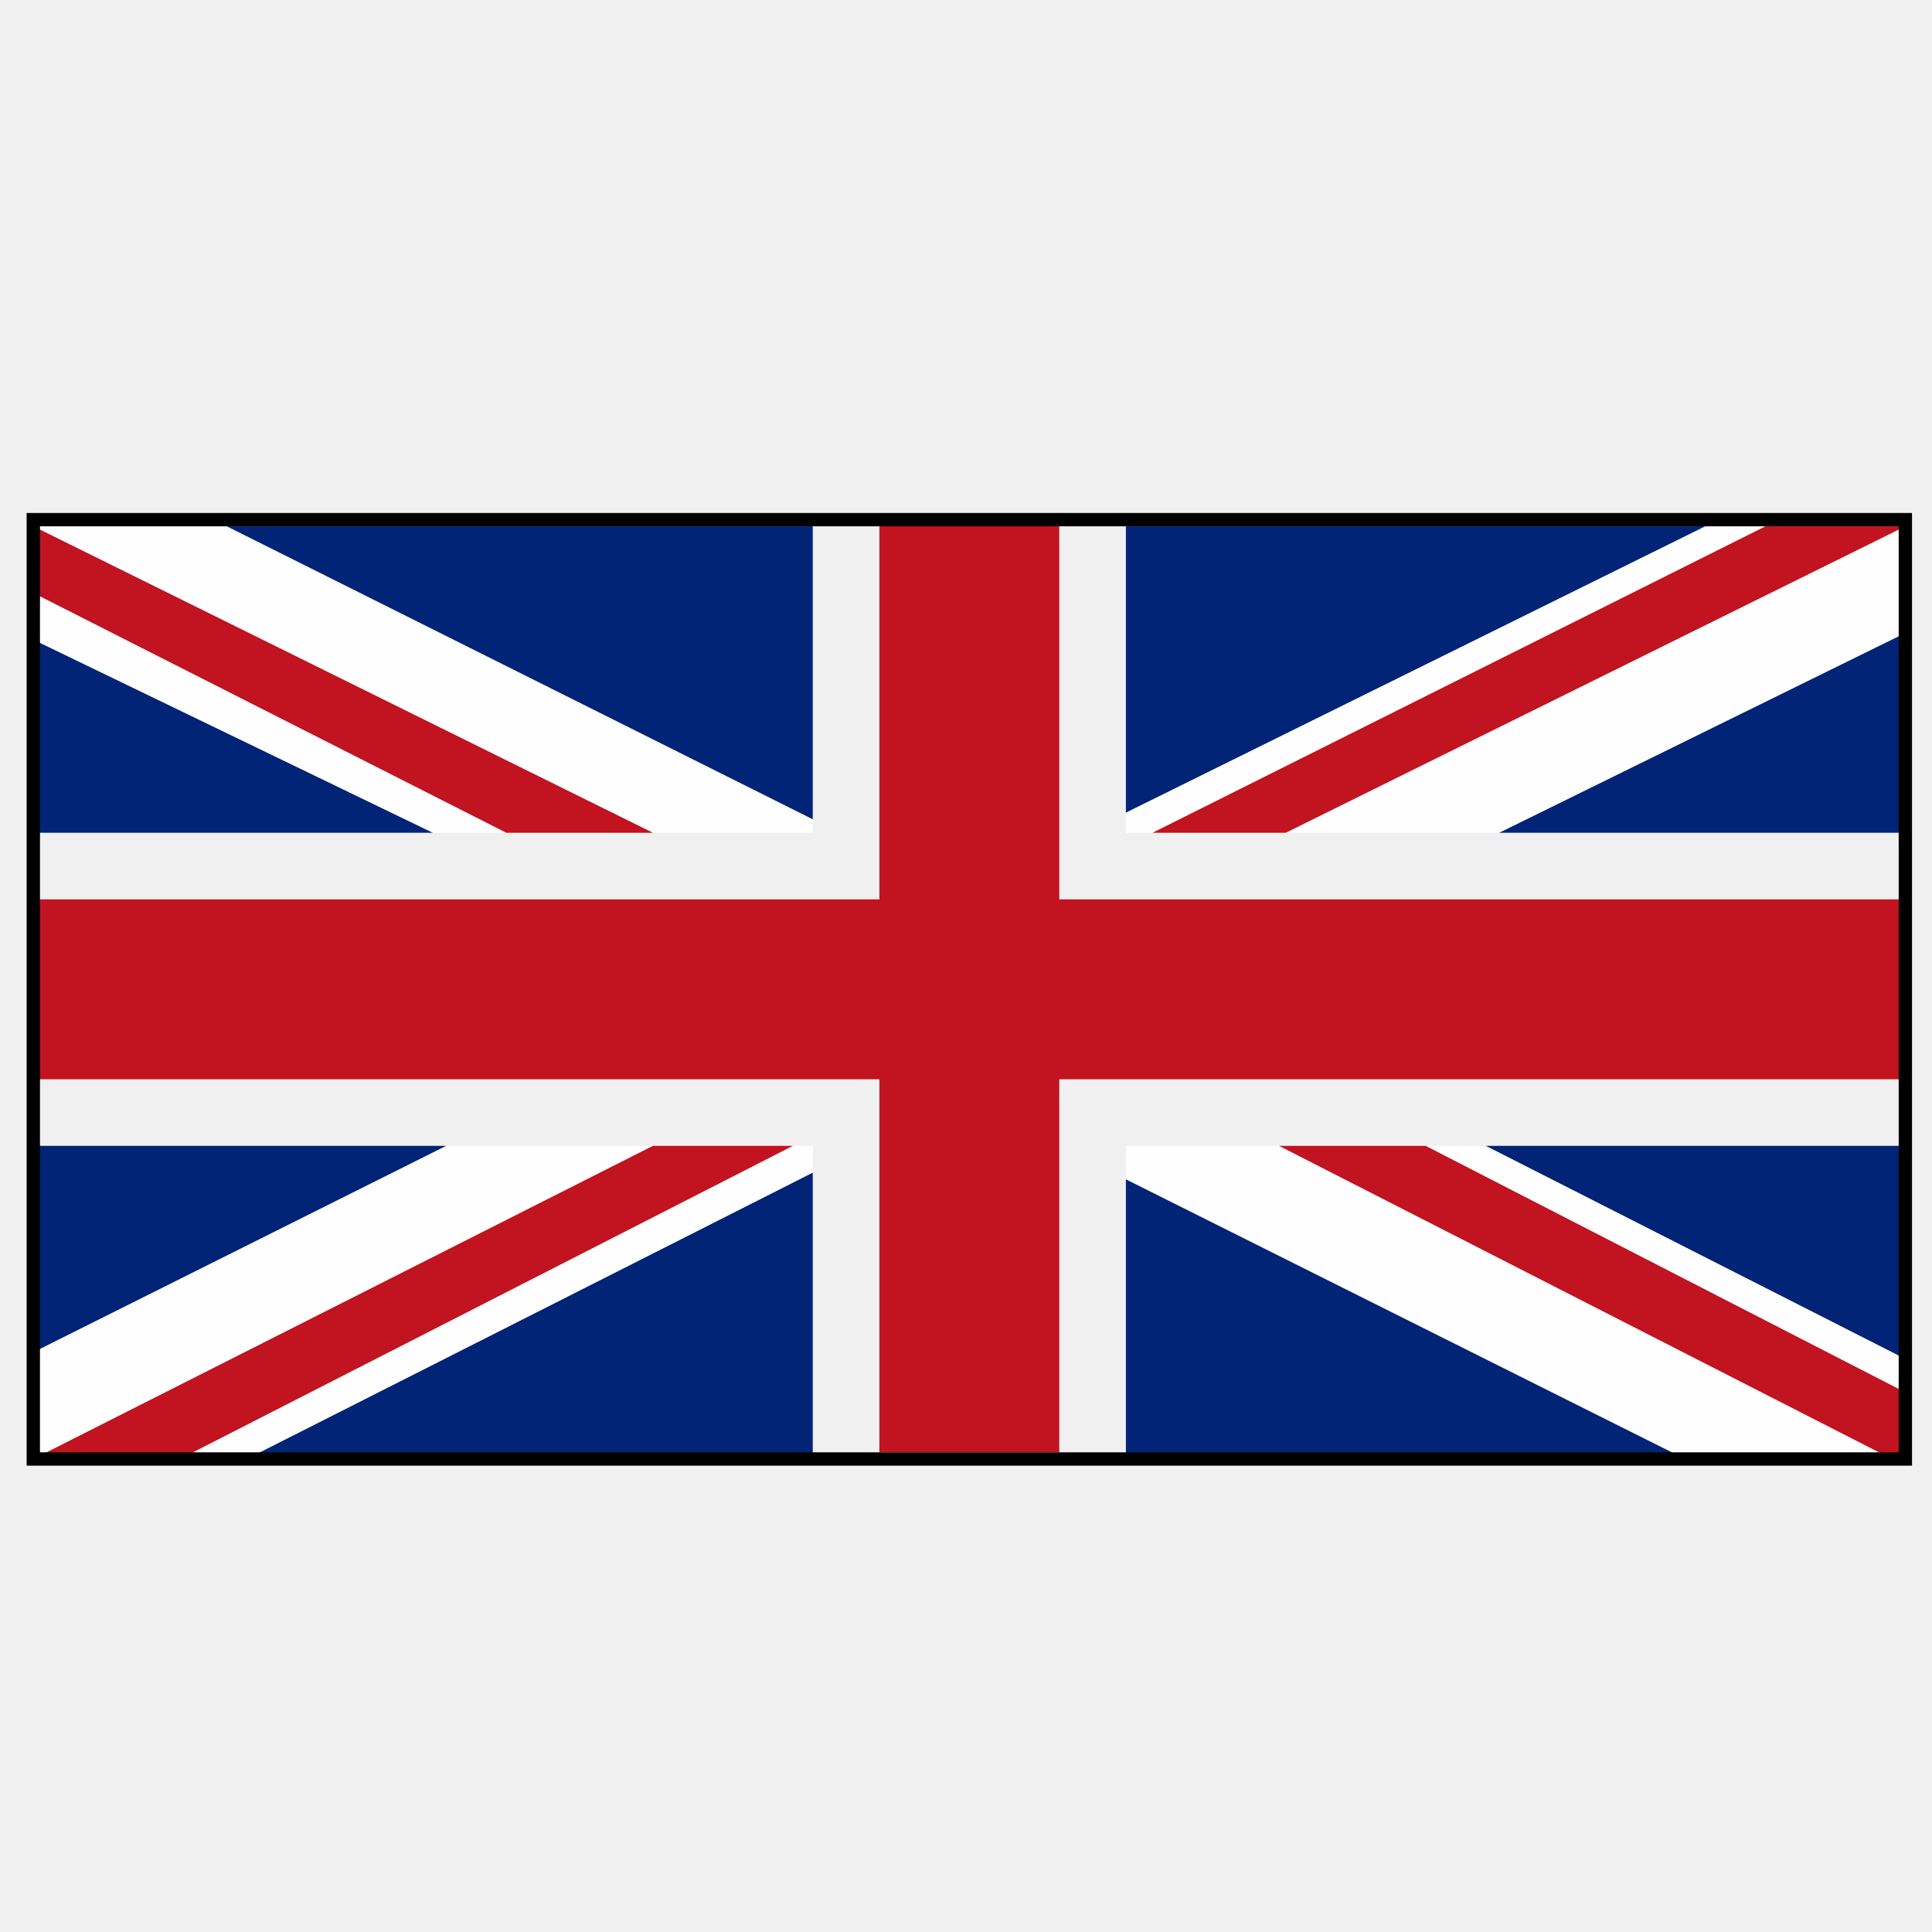
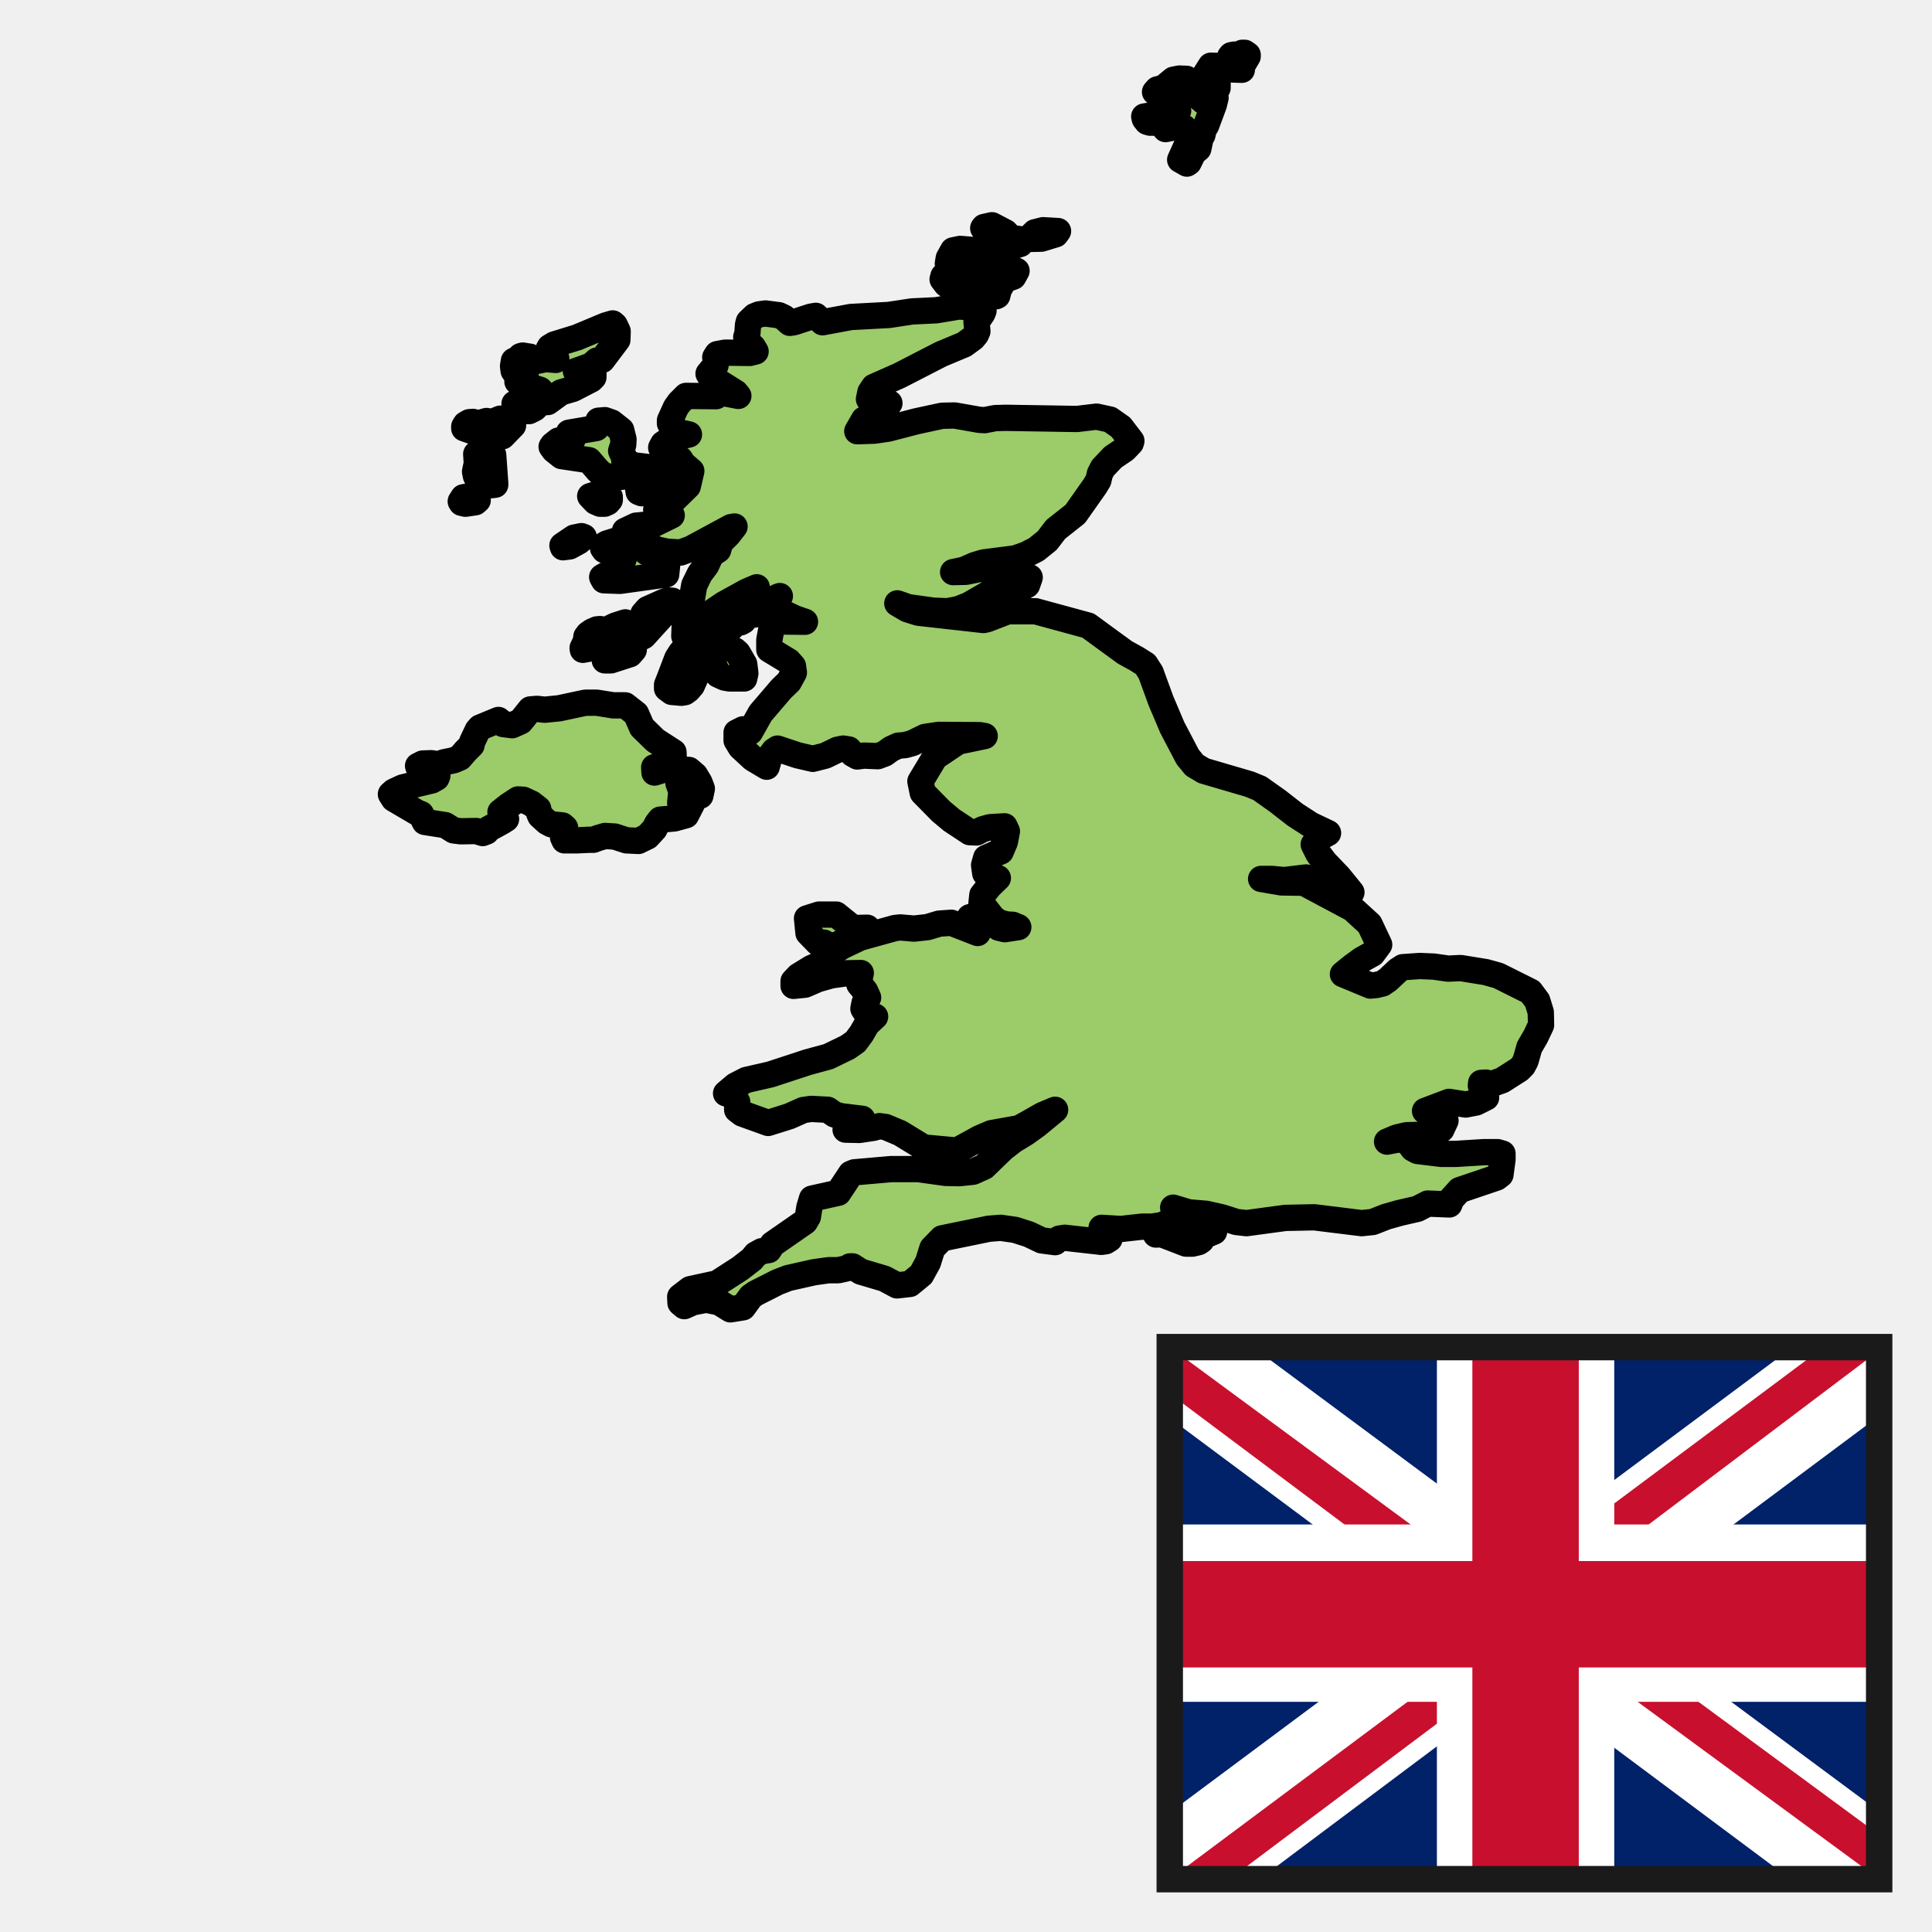
- <svg xmlns="http://www.w3.org/2000/svg" viewBox="0 0 100 100" data-copyright="© 2026 Sensory App House">
-   <svg viewBox="0 0 290 240" preserveAspectRatio="xMidYMid meet">
-     <g data-mdcr="group" class="mdcr-region" data-mdcr-tag="MDCR-Vh" data-mdcr-value="(c) Sensory Software Ltd and Claro Software Ltd">
-       <polygon points="286,100 286,70 225,100 286,100" fill="#012477" stroke="none" stroke-width="0.0" fill-rule="evenodd" />
-       <polygon points="256,54 169,54 169,97 256,54" fill="#012477" stroke="none" stroke-width="0.0" fill-rule="evenodd" />
-       <polygon points="286,110 159,110 159,53 132,53 132,110 5,110 5,137 132,137 132,193 159,193 159,137 286,137 286,110" fill="#c11320" stroke="none" stroke-width="0.0" fill-rule="evenodd" />
-       <polygon points="37,194 122,194 122,151 37,194" fill="#012477" stroke="none" stroke-width="0.0" fill-rule="evenodd" />
-       <polygon points="223,147 286,179 286,147 223,147" fill="#012477" stroke="none" stroke-width="0.0" fill-rule="evenodd" />
-       <polygon points="169,194 253,194 169,152 169,194" fill="#012477" stroke="none" stroke-width="0.0" fill-rule="evenodd" />
-       <polygon points="5,147 5,178 67,147 5,147" fill="#012477" stroke="none" stroke-width="0.0" fill-rule="evenodd" />
-       <polygon points="5,71 5,100 65,100 5,71" fill="#012477" stroke="none" stroke-width="0.0" fill-rule="evenodd" />
-       <polygon points="122,54 34,54 122,98 122,54" fill="#012477" stroke="none" stroke-width="0.0" fill-rule="evenodd" />
-       <polygon points="5,178 5,194 5,194 98,147 67,147 5,178" fill="#fffefe" stroke="none" stroke-width="0.0" fill-rule="evenodd" />
-       <polygon points="193,100 225,100 286,70 286,54 193,100" fill="#fffefe" stroke="none" stroke-width="0.0" fill-rule="evenodd" />
-       <polygon points="27,194 37,194 122,151 122,147 119,147 27,194" fill="#fffefe" stroke="none" stroke-width="0.0" fill-rule="evenodd" />
-       <polygon points="98,147 5,194 27,194 119,147 98,147" fill="#c11320" stroke="none" stroke-width="0.0" fill-rule="evenodd" />
-       <polygon points="256,54 169,97 169,100 173,100 265,54 256,54" fill="#fffefe" stroke="none" stroke-width="0.0" fill-rule="evenodd" />
-       <polygon points="265,54 173,100 193,100 286,54 286,54 265,54" fill="#c11320" stroke="none" stroke-width="0.0" fill-rule="evenodd" />
-       <polygon points="192,147 169,147 169,152 253,194 284,194 192,147" fill="#fffefe" stroke="none" stroke-width="0.0" fill-rule="evenodd" />
-       <polygon points="122,98 34,54 5,54 5,54 98,100 122,100 122,98" fill="#fffefe" stroke="none" stroke-width="0.0" fill-rule="evenodd" />
-       <polygon points="286,179 223,147 214,147 286,184 286,179" fill="#fffefe" stroke="none" stroke-width="0.0" fill-rule="evenodd" />
-       <polygon points="214,147 192,147 284,194 286,194 286,184 214,147" fill="#c11320" stroke="none" stroke-width="0.0" fill-rule="evenodd" />
-       <polygon points="5,71 65,100 76,100 5,64 5,71" fill="#fffefe" stroke="none" stroke-width="0.0" fill-rule="evenodd" />
-       <polygon points="5,54 5,64 76,100 98,100 5,54" fill="#c11320" stroke="none" stroke-width="0.0" fill-rule="evenodd" />
-       <polygon points="286,194 5,194 5,53 286,53 286,194" fill="none" stroke="#000000" stroke-width="2.0" fill-rule="evenodd" />
-     </g>
-   </svg>
+ <svg xmlns="http://www.w3.org/2000/svg" viewBox="0 0 512 512">
+   <g transform="translate(57.75 -17.75) scale(0.7744)">
+     <path d="M 277.1 407.4 L 274.2 409.0 L 264.7 410.7 L 260.7 412.4 L 253.6 416.3 L 252.3 416.6 L 241.5 415.6 L 233.5 410.7 L 228.5 408.6 L 226.4 408.3 L 224.2 408.9 L 219.5 409.6 L 214.8 409.5 L 217.2 407.2 L 220.5 405.8 L 213.2 404.9 L 211.0 404.3 L 208.7 402.7 L 203.0 402.4 L 200.3 402.8 L 195.6 404.9 L 188.3 407.2 L 179.4 404.0 L 177.7 402.7 L 177.7 400.0 L 176.4 397.8 L 173.9 397.1 L 177.1 394.4 L 180.8 392.5 L 189.1 390.6 L 201.9 386.4 L 208.9 384.5 L 215.5 381.3 L 218.2 379.4 L 220.2 376.7 L 222.1 373.4 L 224.9 370.8 L 222.2 370.1 L 220.9 368.1 L 221.3 366.1 L 222.5 364.3 L 221.5 362.1 L 219.5 359.7 L 219.6 357.9 L 220.0 355.9 L 215.0 356.0 L 209.9 356.7 L 205.3 358.0 L 200.9 359.9 L 197.0 360.3 L 197.0 358.7 L 198.7 356.9 L 203.1 354.2 L 208.0 352.0 L 209.7 350.3 L 211.0 348.4 L 213.5 346.8 L 219.8 343.8 L 231.7 340.5 L 233.5 340.3 L 238.2 340.7 L 242.8 340.2 L 246.8 339.0 L 251.0 338.7 L 260.0 342.2 L 257.3 336.8 L 261.3 335.6 L 267.2 340.4 L 269.3 340.9 L 273.9 340.2 L 272.0 339.4 L 270.0 339.3 L 267.3 338.6 L 265.2 337.1 L 261.3 332.1 L 261.6 329.2 L 264.0 326.2 L 266.9 323.4 L 264.6 322.8 L 262.6 321.8 L 262.2 319.0 L 262.9 316.5 L 267.9 314.3 L 269.3 311.0 L 270.0 307.4 L 269.2 305.7 L 264.2 306.0 L 261.7 306.7 L 259.6 307.8 L 257.3 307.7 L 251.1 303.6 L 247.5 300.6 L 241.2 294.2 L 240.4 290.3 L 245.4 282.0 L 253.3 276.7 L 262.4 274.8 L 260.7 274.5 L 246.7 274.4 L 242.0 275.1 L 237.7 277.2 L 235.2 277.9 L 232.8 278.1 L 230.4 279.2 L 228.2 280.8 L 225.8 281.7 L 221.1 281.5 L 218.8 281.8 L 217.2 280.9 L 215.9 279.4 L 214.0 279.1 L 212.0 279.5 L 207.9 281.5 L 203.6 282.6 L 198.4 281.4 L 191.5 279.1 L 190.3 279.9 L 188.7 282.1 L 187.8 285.3 L 183.1 282.5 L 178.9 278.6 L 177.5 276.3 L 177.5 273.6 L 179.7 272.5 L 182.1 273.4 L 185.7 267.0 L 192.8 258.7 L 195.4 256.2 L 197.1 253.1 L 196.8 250.9 L 195.3 249.2 L 188.7 245.2 L 188.7 241.9 L 189.4 238.2 L 191.3 236.0 L 192.0 235.6 L 200.9 235.7 L 197.4 234.5 L 190.5 231.2 L 190.7 230.0 L 192.3 226.9 L 191.5 227.2 L 190.1 228.6 L 187.3 232.1 L 185.5 232.9 L 180.7 233.7 L 179.8 235.4 L 178.9 235.9 L 176.5 236.0 L 175.8 237.6 L 175.2 237.7 L 174.5 236.0 L 174.5 233.2 L 175.5 230.5 L 177.4 228.5 L 184.4 223.9 L 180.9 225.4 L 173.1 229.7 L 169.1 232.4 L 168.1 233.4 L 167.6 234.2 L 167.6 235.1 L 169.5 240.1 L 168.9 242.4 L 162.2 257.5 L 160.9 259.0 L 159.8 259.8 L 158.6 260.0 L 155.3 259.7 L 153.7 258.5 L 153.7 257.3 L 154.5 255.3 L 157.2 248.2 L 158.5 246.2 L 160.3 244.3 L 164.2 241.0 L 164.2 240.8 L 161.5 241.5 L 160.3 241.3 L 159.6 240.6 L 160.0 231.0 L 162.2 227.9 L 163.0 223.2 L 164.9 219.3 L 167.1 216.4 L 168.8 212.7 L 171.2 211.1 L 171.9 208.6 L 174.6 205.9 L 176.8 203.1 L 175.6 203.3 L 161.9 210.7 L 158.3 212.0 L 153.6 211.7 L 149.9 210.9 L 147.0 209.1 L 145.7 205.8 L 142.3 205.7 L 139.3 205.1 L 139.3 204.6 L 143.1 202.8 L 149.4 202.2 L 155.3 199.3 L 150.0 197.3 L 150.4 196.6 L 155.0 195.0 L 160.8 189.3 L 162.0 184.1 L 159.2 181.7 L 158.2 180.1 L 152.7 178.3 L 151.7 176.1 L 152.4 174.8 L 154.2 173.6 L 156.9 172.6 L 161.2 171.6 L 157.3 170.7 L 155.9 169.5 L 154.7 167.8 L 154.7 166.8 L 156.7 162.4 L 157.9 160.7 L 160.2 158.4 L 170.5 158.5 L 171.6 157.5 L 172.8 157.4 L 178.1 158.4 L 177.2 157.3 L 168.6 151.9 L 167.9 150.8 L 170.3 147.9 L 170.5 146.6 L 170.2 145.2 L 170.9 144.1 L 173.6 143.6 L 182.0 143.7 L 184.0 143.2 L 183.1 141.7 L 181.1 139.9 L 180.8 138.3 L 181.2 137.0 L 181.4 134.1 L 181.7 133.0 L 183.7 131.1 L 185.2 130.5 L 187.4 130.2 L 192.0 130.8 L 193.7 131.6 L 195.7 133.4 L 197.1 133.2 L 202.9 131.3 L 204.6 131.0 L 206.9 133.2 L 216.6 131.4 L 229.6 130.7 L 237.5 129.5 L 245.8 129.1 L 253.6 127.8 L 261.7 128.4 L 262.0 129.2 L 261.6 130.2 L 259.6 133.1 L 259.9 136.3 L 259.4 137.4 L 258.4 138.6 L 255.4 140.8 L 247.5 144.1 L 233.1 151.5 L 224.5 155.3 L 223.3 157.1 L 222.8 159.5 L 227.8 160.0 L 229.8 160.9 L 228.6 162.1 L 221.1 166.5 L 218.8 170.5 L 224.6 170.3 L 229.4 169.6 L 239.0 167.1 L 247.8 165.2 L 252.1 165.1 L 260.6 166.6 L 262.4 166.7 L 266.0 166.0 L 269.6 165.9 L 294.0 166.3 L 300.7 165.5 L 305.3 166.5 L 309.0 169.1 L 312.6 173.8 L 312.4 174.5 L 310.3 176.7 L 306.3 179.4 L 302.8 183.1 L 301.8 185.1 L 301.3 187.3 L 300.1 189.3 L 293.4 198.8 L 286.7 204.1 L 283.8 207.9 L 280.1 210.9 L 276.6 212.7 L 272.9 214.0 L 262.0 215.4 L 259.0 216.3 L 255.4 217.9 L 251.6 218.7 L 256.0 218.6 L 260.4 217.7 L 268.5 217.4 L 277.8 220.5 L 276.9 223.1 L 273.2 225.2 L 264.7 225.5 L 256.9 230.0 L 253.3 231.4 L 249.6 232.1 L 244.8 231.9 L 236.2 230.7 L 232.5 229.4 L 235.9 231.4 L 239.7 232.6 L 262.0 235.1 L 263.3 234.8 L 270.3 232.1 L 279.8 232.1 L 297.8 237.0 L 303.0 240.8 L 310.4 246.2 L 314.4 248.4 L 317.4 250.3 L 319.2 253.1 L 322.7 262.7 L 326.6 271.9 L 331.9 282.0 L 334.2 284.8 L 337.4 286.7 L 353.1 291.3 L 356.5 292.7 L 362.7 297.1 L 368.6 301.7 L 374.0 305.2 L 379.9 308.0 L 377.0 309.6 L 375.0 311.9 L 376.6 315.1 L 378.9 318.1 L 383.6 323.0 L 387.9 328.3 L 386.3 327.5 L 384.8 327.1 L 382.5 327.2 L 380.3 327.0 L 376.3 325.3 L 372.4 323.2 L 364.9 324.1 L 360.7 323.7 L 357.0 323.7 L 364.0 324.9 L 371.6 325.0 L 388.3 333.9 L 394.1 339.2 L 397.4 346.2 L 395.1 349.3 L 391.5 351.3 L 388.2 353.7 L 385.0 356.3 L 394.4 360.2 L 396.4 360.0 L 398.5 359.5 L 400.4 358.2 L 403.8 355.0 L 405.5 353.9 L 411.3 353.5 L 416.1 353.7 L 421.0 354.4 L 425.3 354.2 L 433.9 355.6 L 438.2 356.8 L 449.2 362.3 L 451.5 365.4 L 452.7 369.3 L 452.8 373.7 L 450.9 377.7 L 448.8 381.3 L 447.5 385.9 L 446.6 387.6 L 445.3 388.9 L 439.5 392.6 L 435.6 394.0 L 434.0 393.4 L 432.3 393.5 L 432.2 394.4 L 433.9 396.2 L 434.0 398.5 L 430.6 400.2 L 427.0 400.9 L 421.3 400.0 L 413.1 403.1 L 419.0 404.7 L 420.1 406.4 L 418.7 409.4 L 415.1 410.7 L 411.0 411.3 L 406.8 411.4 L 403.4 412.2 L 400.1 413.6 L 404.2 412.8 L 407.1 413.5 L 409.0 416.0 L 410.5 416.8 L 418.7 417.8 L 423.6 417.8 L 433.3 417.2 L 437.9 417.2 L 439.6 417.7 L 439.6 419.7 L 438.9 424.9 L 437.6 425.9 L 424.9 430.2 L 422.1 433.3 L 421.4 435.1 L 414.0 434.8 L 410.5 436.6 L 404.4 438.0 L 399.8 439.3 L 395.2 441.1 L 391.4 441.5 L 375.2 439.5 L 365.3 439.7 L 352.0 441.5 L 348.5 441.1 L 343.5 439.5 L 338.2 438.3 L 332.2 437.8 L 326.9 436.2 L 330.2 439.3 L 322.9 442.2 L 319.6 442.7 L 316.2 442.7 L 309.0 443.5 L 302.4 443.1 L 303.4 445.1 L 305.1 446.9 L 303.8 447.7 L 302.3 447.9 L 289.8 446.5 L 287.9 446.8 L 286.5 448.0 L 281.9 447.4 L 277.5 445.3 L 272.8 443.8 L 267.9 443.1 L 263.9 443.4 L 247.8 446.7 L 244.5 450.1 L 243.0 454.9 L 240.7 459.1 L 236.8 462.3 L 232.4 462.8 L 228.1 460.5 L 220.0 458.1 L 217.2 456.3 L 216.3 456.3 L 215.5 456.9 L 212.3 457.6 L 209.0 457.6 L 204.0 458.3 L 195.1 460.3 L 191.5 461.7 L 184.0 465.5 L 182.4 466.6 L 179.7 470.3 L 175.4 471.0 L 171.5 468.6 L 167.1 467.7 L 162.5 468.6 L 159.6 469.9 L 158.3 468.8 L 158.2 466.7 L 161.6 464.1 L 170.8 462.1 L 178.7 457.0 L 182.7 453.9 L 184.1 452.2 L 186.1 451.1 L 188.5 450.7 L 189.8 448.7 L 200.9 441.0 L 201.9 439.3 L 202.4 436.1 L 203.3 433.1 L 212.3 431.1 L 216.6 424.6 L 217.8 424.1 L 230.4 423.0 L 239.7 423.0 L 249.0 424.3 L 253.7 424.4 L 258.4 423.9 L 262.2 422.2 L 268.6 416.0 L 272.2 413.2 L 276.3 410.7 L 280.2 407.9 L 286.5 402.7 L 282.2 404.5 L 277.1 407.4 Z M 135.8 309.2 L 132.5 309.0 L 130.1 309.7 L 128.5 310.3 L 127.1 310.3 L 122.8 310.5 L 118.6 310.5 L 118.1 309.4 L 118.8 306.2 L 117.9 305.4 L 114.1 305.0 L 112.6 304.2 L 110.3 302.1 L 109.9 301.1 L 109.6 299.7 L 107.3 297.9 L 104.5 296.6 L 102.7 296.5 L 99.5 298.6 L 96.7 300.8 L 97.7 301.8 L 98.6 303.2 L 97.0 304.2 L 92.6 306.6 L 91.9 307.5 L 90.6 308.0 L 88.4 307.3 L 83.1 307.4 L 80.7 307.1 L 77.8 305.3 L 70.8 304.2 L 69.5 301.5 L 68.2 301.0 L 60.2 296.3 L 59.2 294.7 L 60.2 293.8 L 63.2 292.4 L 73.2 290.0 L 74.8 289.1 L 75.1 288.3 L 72.1 287.3 L 69.5 286.3 L 68.7 285.6 L 68.5 285.0 L 70.1 284.2 L 73.1 284.1 L 75.4 284.5 L 77.3 283.8 L 80.7 283.1 L 82.8 282.2 L 84.8 279.9 L 86.8 277.9 L 87.0 276.8 L 88.9 272.8 L 89.7 271.9 L 96.0 269.3 L 97.6 270.7 L 100.7 271.1 L 103.6 269.8 L 106.9 265.7 L 109.2 265.5 L 111.8 265.8 L 116.8 265.3 L 125.7 263.4 L 129.7 263.4 L 135.3 264.3 L 139.4 264.3 L 143.1 267.2 L 145.1 271.8 L 149.7 276.3 L 155.9 280.3 L 156.0 282.6 L 153.9 283.9 L 149.3 285.5 L 149.4 287.3 L 152.3 286.4 L 154.9 286.0 L 161.2 286.4 L 163.3 288.2 L 164.8 290.7 L 165.6 292.8 L 165.1 295.2 L 163.5 294.4 L 161.8 292.4 L 159.9 291.4 L 157.6 290.9 L 158.6 293.7 L 158.2 297.6 L 159.2 298.0 L 162.2 298.0 L 160.2 301.9 L 156.2 303.0 L 151.4 303.4 L 150.3 304.8 L 149.4 306.6 L 147.0 309.2 L 143.9 310.7 L 139.8 310.5 L 135.8 309.2 Z M 136.7 139.2 L 131.5 146.1 L 129.7 146.3 L 127.8 148.0 L 122.5 149.9 L 127.2 149.9 L 128.5 150.6 L 128.5 152.0 L 127.7 152.8 L 121.5 156.0 L 117.4 157.2 L 112.9 160.5 L 110.6 160.5 L 108.3 162.7 L 106.5 163.6 L 105.5 163.6 L 104.2 163.1 L 101.5 161.1 L 106.5 159.0 L 107.0 157.9 L 110.5 156.6 L 110.2 156.3 L 104.6 154.6 L 102.5 153.5 L 102.7 152.9 L 105.3 151.6 L 104.0 151.5 L 103.2 150.8 L 101.7 150.5 L 101.2 149.8 L 101.0 148.2 L 101.3 146.4 L 103.0 145.6 L 103.6 144.8 L 104.3 144.6 L 106.8 145.0 L 109.3 146.4 L 112.2 145.8 L 115.6 146.1 L 115.8 145.7 L 113.2 142.4 L 113.6 141.7 L 115.1 140.8 L 122.9 138.4 L 132.7 134.3 L 135.1 133.6 L 135.8 134.2 L 136.8 136.3 L 136.7 139.2 Z M 138.8 173.3 L 138.7 175.1 L 138.0 177.2 L 139.0 179.4 L 139.1 180.9 L 140.8 181.4 L 141.8 182.1 L 149.3 183.0 L 156.3 182.7 L 157.6 183.4 L 157.7 184.4 L 156.6 185.5 L 152.7 187.6 L 148.0 190.9 L 146.6 191.6 L 145.0 191.7 L 144.0 191.3 L 143.1 185.4 L 138.1 186.1 L 134.0 186.1 L 131.7 185.4 L 130.1 184.0 L 127.0 180.4 L 117.6 179.0 L 115.1 177.0 L 114.2 175.8 L 114.6 175.2 L 116.5 173.7 L 118.9 174.2 L 120.5 173.9 L 121.4 173.2 L 121.4 172.7 L 120.1 171.4 L 120.1 171.0 L 129.5 169.4 L 130.2 166.9 L 132.4 166.7 L 134.7 167.5 L 138.0 170.1 L 138.8 173.3 Z M 331.2 52.7 L 332.1 55.5 L 334.1 54.8 L 337.2 57.5 L 338.8 57.5 L 341.4 56.4 L 340.8 58.8 L 338.2 65.8 L 337.4 67.0 L 336.9 69.1 L 336.4 69.6 L 335.5 73.8 L 333.8 75.2 L 332.2 78.5 L 331.6 78.9 L 329.3 77.6 L 331.6 72.5 L 332.5 69.5 L 331.9 68.0 L 330.6 66.6 L 327.2 66.5 L 324.3 67.1 L 323.7 66.3 L 323.6 65.2 L 322.9 64.9 L 319.0 64.9 L 318.0 64.6 L 317.2 63.6 L 317.0 62.8 L 320.6 62.2 L 323.7 62.4 L 328.6 60.8 L 325.6 55.4 L 321.6 54.9 L 320.7 54.4 L 321.5 53.5 L 323.6 53.0 L 327.0 50.2 L 329.0 49.8 L 331.5 49.9 L 331.2 52.7 Z M 153.4 219.5 L 137.6 221.7 L 132.1 221.5 L 131.5 220.4 L 132.7 219.7 L 137.1 219.0 L 139.0 213.7 L 132.3 211.2 L 131.8 210.5 L 132.4 209.3 L 133.1 208.9 L 137.3 207.6 L 139.0 207.3 L 140.4 207.5 L 143.4 208.9 L 146.7 211.9 L 151.0 212.4 L 154.0 213.7 L 153.4 219.5 Z M 216.3 339.7 L 217.9 340.5 L 222.2 340.4 L 220.8 342.0 L 216.2 343.9 L 213.0 345.7 L 209.3 347.2 L 207.4 345.5 L 205.3 345.5 L 202.1 342.2 L 201.6 337.2 L 205.7 335.9 L 211.6 335.9 L 216.3 339.7 Z M 139.4 235.9 L 140.8 241.0 L 142.3 244.2 L 142.3 245.3 L 141.0 246.8 L 134.5 248.9 L 132.4 248.9 L 132.4 248.4 L 133.8 246.3 L 132.5 244.0 L 133.1 242.2 L 132.5 241.9 L 131.2 242.2 L 126.5 245.0 L 124.9 245.3 L 124.8 244.7 L 125.9 242.4 L 126.1 240.8 L 126.8 239.9 L 128.1 239.0 L 129.7 238.3 L 130.8 238.2 L 132.1 238.9 L 136.0 237.0 L 139.4 235.9 Z M 261.6 112.7 L 261.2 113.6 L 264.2 113.6 L 268.5 114.4 L 271.2 114.6 L 273.3 115.6 L 272.2 117.6 L 270.8 118.1 L 269.3 118.2 L 264.2 116.2 L 257.3 117.1 L 255.9 116.8 L 255.0 116.3 L 254.7 115.6 L 254.7 114.2 L 254.3 113.8 L 251.8 115.1 L 250.7 115.0 L 250.1 114.4 L 249.8 113.1 L 250.1 111.3 L 251.6 108.6 L 254.0 108.1 L 257.7 108.4 L 261.9 109.9 L 263.2 110.8 L 263.2 111.5 L 261.6 112.7 Z M 180.1 255.1 L 175.1 255.1 L 173.4 254.8 L 171.2 253.8 L 168.8 248.4 L 169.6 246.4 L 170.6 245.5 L 171.6 244.8 L 174.4 244.4 L 176.9 245.5 L 177.9 246.4 L 180.1 250.2 L 180.5 253.3 L 180.1 255.1 Z M 340.9 444.4 L 337.5 445.8 L 336.5 447.4 L 335.6 448.0 L 333.5 448.5 L 331.3 448.5 L 323.0 445.3 L 321.0 445.4 L 322.9 443.9 L 328.2 442.7 L 331.1 441.1 L 337.8 442.7 L 340.9 444.4 Z M 145.7 240.6 L 144.9 241.0 L 142.9 240.9 L 142.1 240.2 L 141.7 239.3 L 141.7 237.5 L 142.9 236.1 L 148.0 234.2 L 145.7 233.5 L 145.6 233.0 L 147.0 231.4 L 152.6 228.9 L 154.0 228.4 L 155.5 228.5 L 152.6 233.0 L 145.7 240.6 Z M 96.6 166.2 L 101.0 168.5 L 97.4 172.2 L 92.0 172.2 L 84.3 169.5 L 84.3 168.9 L 84.8 168.1 L 86.0 167.4 L 87.3 167.3 L 89.1 167.8 L 91.9 167.0 L 94.0 167.3 L 96.6 166.2 Z M 94.9 188.8 L 93.2 189.0 L 91.0 188.8 L 89.6 188.2 L 88.3 185.8 L 88.0 184.3 L 88.6 181.5 L 88.4 178.3 L 93.0 178.1 L 94.2 178.6 L 94.9 188.4 L 94.9 188.8 Z M 341.8 53.6 L 340.8 54.1 L 336.9 50.0 L 339.8 45.4 L 343.2 45.5 L 343.8 46.8 L 343.5 47.9 L 341.7 48.0 L 341.5 48.4 L 342.1 50.5 L 342.1 53.0 L 341.8 53.6 Z M 274.6 106.4 L 271.2 107.4 L 269.7 106.6 L 269.5 104.0 L 265.3 102.9 L 263.3 102.2 L 261.9 101.0 L 262.2 100.6 L 264.9 100.0 L 269.5 102.4 L 271.3 104.3 L 274.6 104.8 L 275.0 105.1 L 274.6 106.4 Z M 257.3 122.0 L 255.0 122.5 L 252.8 122.5 L 249.3 120.2 L 248.0 118.5 L 248.3 117.4 L 249.7 117.1 L 253.1 117.6 L 254.9 119.6 L 255.0 120.8 L 255.4 121.3 L 257.6 121.8 L 257.3 122.0 Z M 352.4 41.7 L 352.4 42.2 L 350.4 45.6 L 350.4 46.8 L 347.1 46.7 L 346.5 46.3 L 345.9 44.4 L 346.4 42.3 L 346.8 41.8 L 347.8 41.6 L 348.8 42.0 L 350.5 41.0 L 351.4 41.0 L 352.4 41.7 Z M 281.8 104.6 L 277.3 104.7 L 279.6 102.4 L 282.4 101.7 L 287.5 102.0 L 286.7 103.1 L 281.8 104.6 Z M 133.4 194.8 L 132.3 195.3 L 130.8 195.3 L 129.2 194.6 L 127.4 192.7 L 131.7 191.4 L 133.5 192.1 L 134.1 193.0 L 134.1 194.0 L 133.4 194.8 Z M 266.7 124.1 L 266.3 124.3 L 264.9 123.5 L 262.4 120.9 L 266.3 120.4 L 268.0 120.7 L 267.3 121.8 L 266.7 124.1 Z M 120.4 209.9 L 118.1 210.2 L 117.9 209.6 L 121.9 206.9 L 124.4 206.4 L 125.2 206.7 L 123.5 208.2 L 120.4 209.9 Z M 88.1 194.8 L 84.7 195.3 L 83.4 195.0 L 83.1 194.5 L 84.0 193.1 L 86.7 192.6 L 88.6 193.4 L 88.9 194.1 L 88.1 194.8 Z" fill="#9ccb6a" stroke="#000000" stroke-width="9" stroke-linejoin="round" fill-rule="evenodd" />
+   </g>
+   <rect x="310" y="357" width="188" height="141" fill="#ffffff" />
+   <g transform="translate(310 357) scale(0.29375)">
+     <path fill="#012169" d="M0 0h640v480H0z" />
+     <path fill="#FFF" d="m75 0 244 181L562 0h78v62L400 241l240 178v61h-80L320 301 81 480H0v-60l239-178L0 64V0z" />
+     <path fill="#C8102E" d="m424 281 216 159v40L369 281zm-184 20 6 35L54 480H0zM640 0v3L391 191l2-44L590 0zM0 0l239 176h-60L0 42z" />
+     <path fill="#FFF" d="M241 0v480h160V0zM0 160v160h640V160z" />
+     <path fill="#C8102E" d="M0 193v96h640v-96zM273 0v480h96V0z" />
+     <rect x="1" y="1" width="638" height="478" fill="none" stroke="#000000" stroke-width="2" />
+   </g>
+   <rect x="310" y="357" width="188" height="141" fill="none" stroke="#1a1a1a" stroke-width="7" />
</svg>
